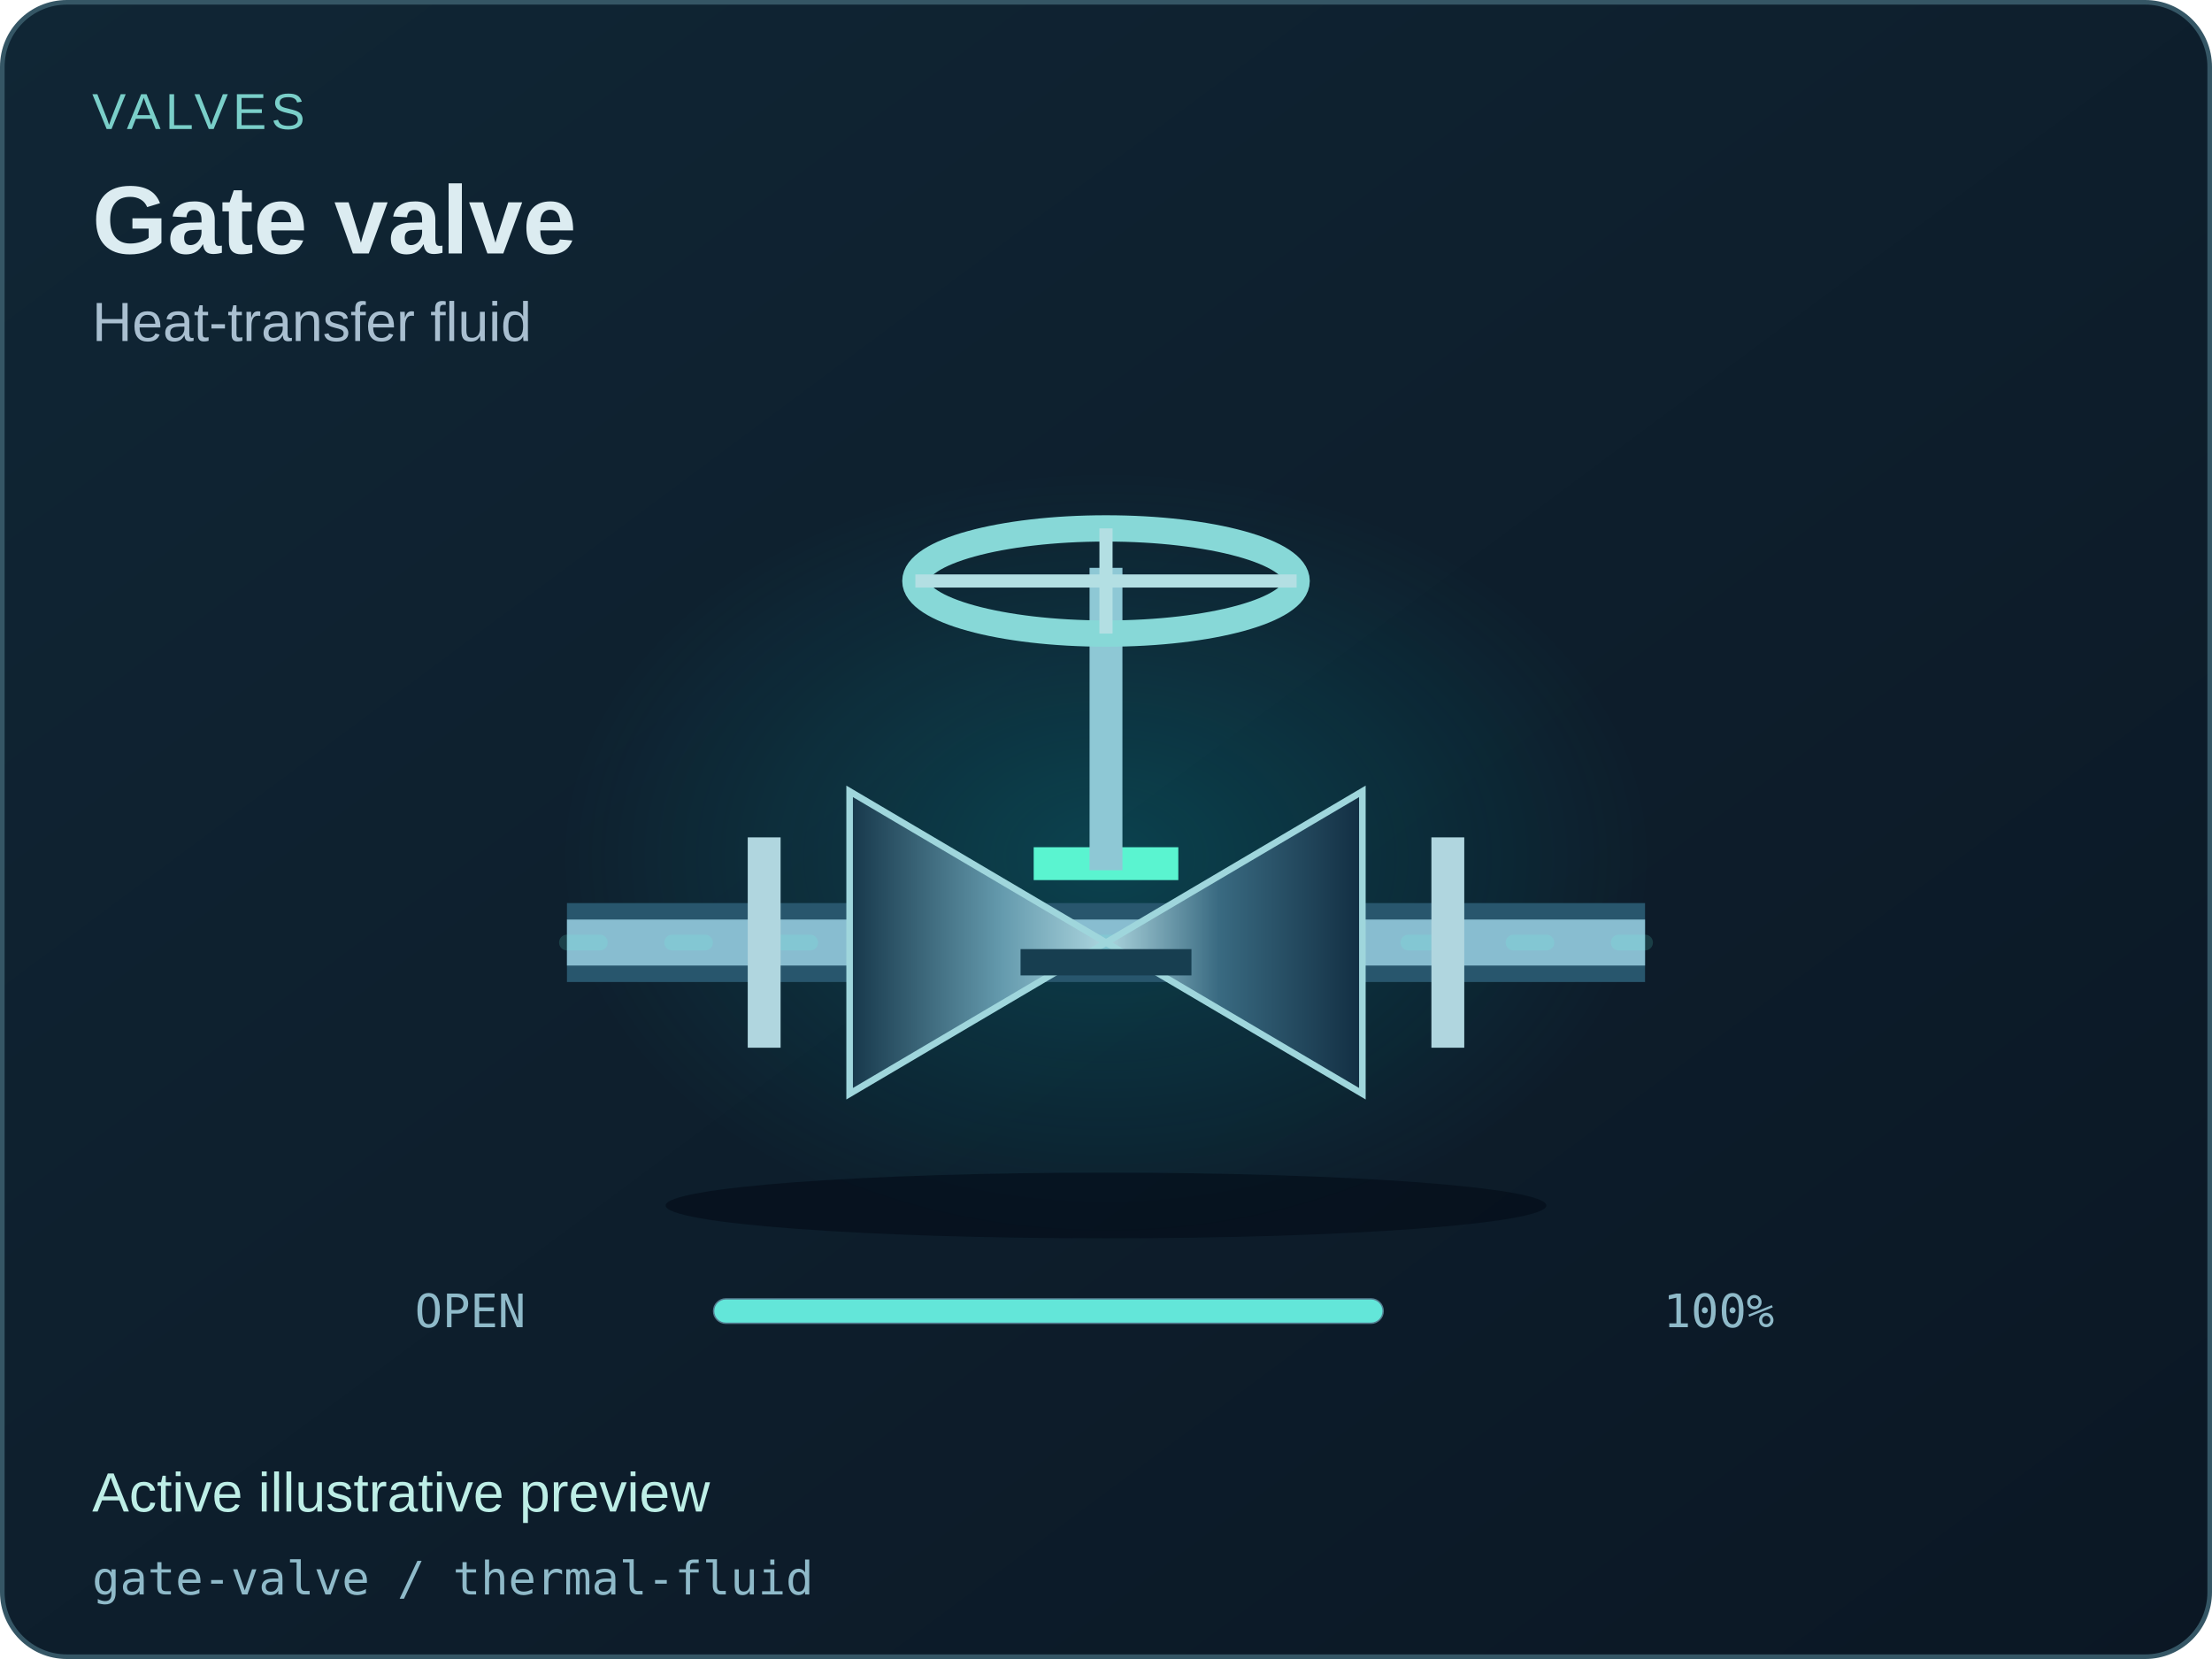
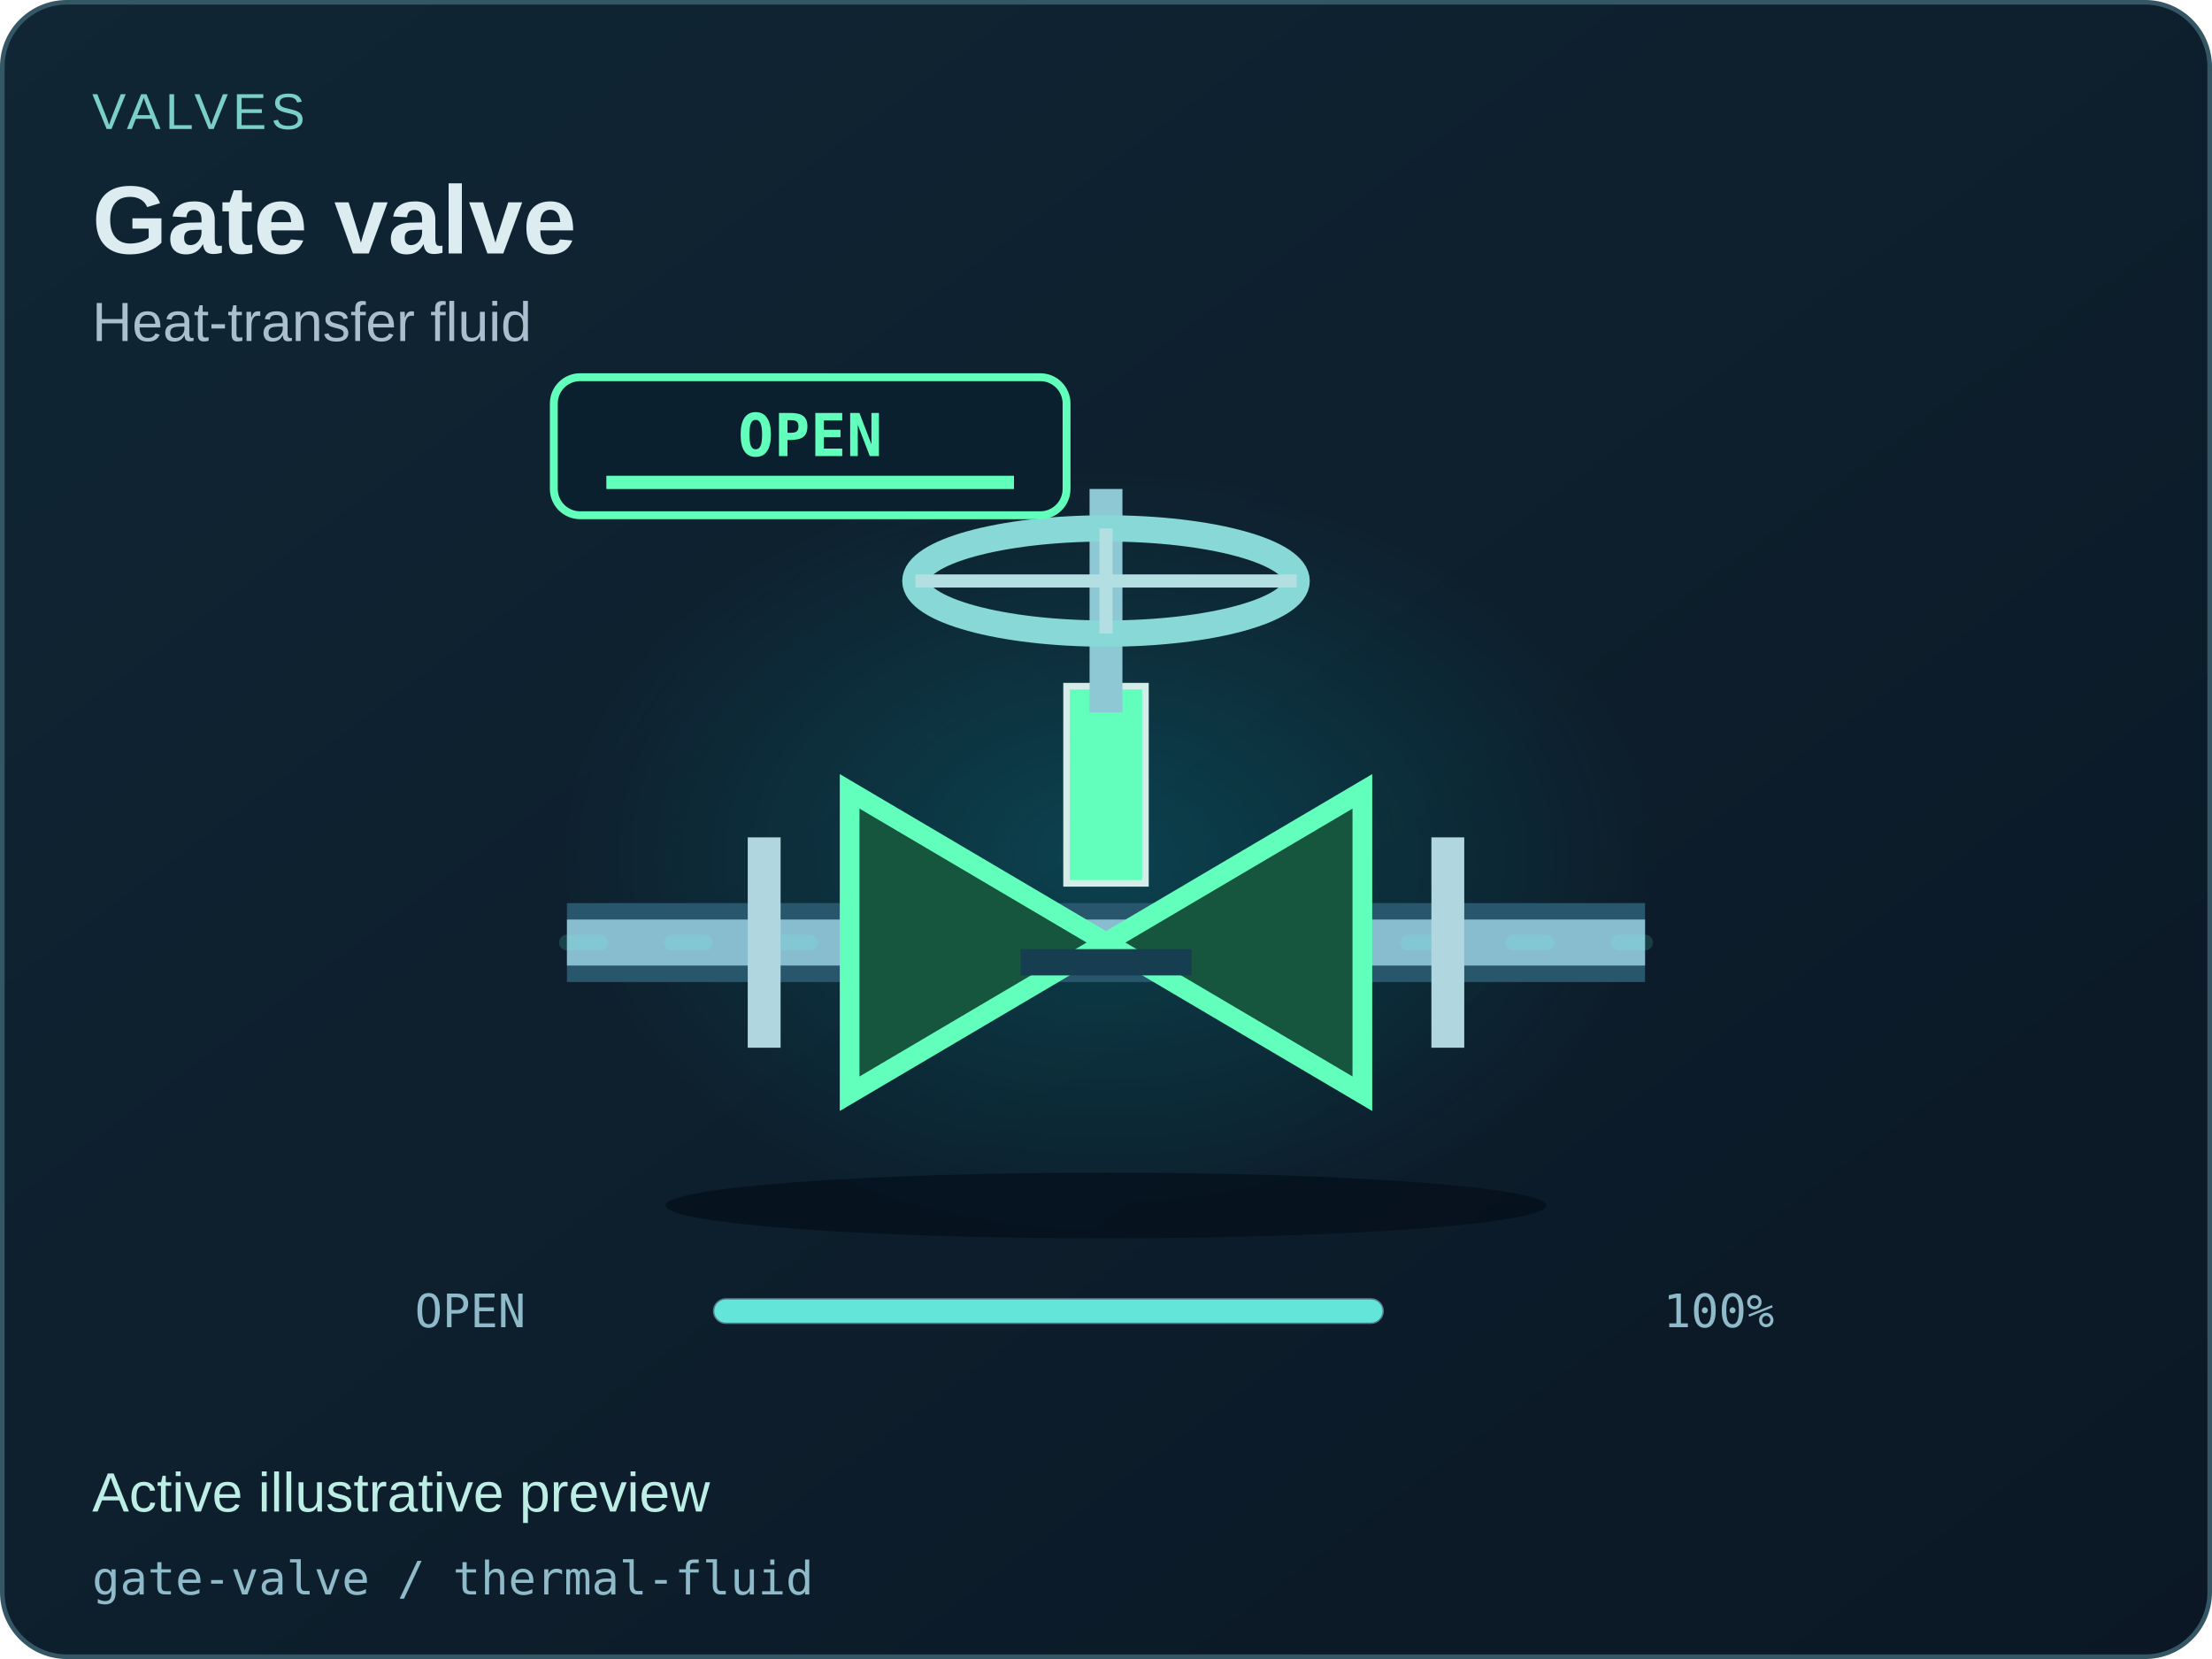
<svg xmlns="http://www.w3.org/2000/svg" width="480" height="360" viewBox="0 0 480 360" role="img" aria-labelledby="gallery-gate-valve-thermal-fluid-active-title gallery-gate-valve-thermal-fluid-active-desc">
  <style>:is(.twin-root.is-paused,.twin-document-hidden,html.motion-paused) .twin-equipment-art *,
:is(.twin-root.is-paused,.twin-document-hidden,html.motion-paused) .twin-equipment-art *::before,
:is(.twin-root.is-paused,.twin-document-hidden,html.motion-paused) .twin-equipment-art *::after{animation-play-state:paused!important;transition:none!important}
@media (prefers-reduced-motion:reduce){.twin-equipment-art *,.twin-equipment-art *::before,.twin-equipment-art *::after{animation:none!important;transition:none!important}}
.scada-component{display:inline-flex;position:relative;align-items:center;justify-content:center;width:210px;height:160px;max-width:100%;vertical-align:middle;isolation:isolate;color:#c4ebf1;--scada-accent:#62ffbc;--scada-activity-duration:2.4s}
.scada-component.scada-component-with-gauges{box-sizing:border-box;height:calc(136px + var(--scada-gauge-height,22px));padding-bottom:var(--scada-gauge-height,22px)}
.scada-component&gt;.scada-component-svg{display:block;width:100%;height:100%;overflow:visible;pointer-events:none}
.scada-component .scada-flow{stroke:#68ffe1;stroke-dasharray:5 11;stroke-linecap:round;opacity:.15;animation:scada-flow 1.4s linear infinite;animation-play-state:paused}
.scada-component :is(.scada-valve-disc,.scada-valve-stem,.scada-valve-lever,.scada-contact,.scada-needle){transform-box:view-box;transition:transform .45s ease,rx .45s ease,fill .3s ease}
+ .scada-component :is(.scada-valve-body,.scada-valve-disc,.scada-valve-handle){transition:transform .45s ease,rx .45s ease,fill .3s ease,stroke .3s ease}
+ .scada-component .scada-valve-position-tag text{font:700 9px ui-monospace,SFMono-Regular,Consolas,monospace;letter-spacing:.1px}
+ .scada-component .scada-valve-position-tag{pointer-events:none}
.scada-component[data-scada-host-state=false][data-flow=true] .scada-flow{opacity:var(--scada-flow-opacity,.95)}
.scada-component[data-scada-host-state=false][data-flow=true][data-running=true] .scada-flow{animation-play-state:running}
.scada-component[data-scada-host-state=false][data-running=false] *,.scada-component[data-scada-host-state=false][data-running=false] *::before,.scada-component[data-scada-host-state=false][data-running=false] *::after{animation-play-state:paused!important;transition:none!important}
html.motion-paused .scada-component *,html.motion-paused .scada-component *::before,html.motion-paused .scada-component *::after{animation-play-state:paused!important;transition:none!important}
@keyframes scada-flow{to{stroke-dashoffset:-32}}
@media (prefers-reduced-motion:reduce){.scada-component *,.scada-component *::before,.scada-component *::after{animation:none!important;transition:none!important}}

.gallery-label{font-family:Arial,sans-serif;fill:#dcecf1}
.gallery-code{font-family:monospace;fill:#8fbac9}
.gallery-symbol.scada-component{display:block;width:auto;height:auto;padding:0;max-width:none;overflow:visible}
.gallery-symbol&gt;.twin-equipment-art{display:block;width:auto;height:auto;max-width:none}
.gallery-symbol&gt;svg,.gallery-symbol&gt;.twin-equipment-art&gt;svg{display:block;width:280px!important;height:194px!important;max-width:none!important;max-height:none!important;overflow:visible}
.gallery-condition svg{width:24px;height:24px}
</style>
  <defs>
    <linearGradient id="gallery-gate-valve-thermal-fluid-active-card" x2="1" y2="1">
      <stop offset="0" stop-color="#102635" />
      <stop offset="1" stop-color="#0b1724" />
    </linearGradient>
  </defs>
  <rect x="0.5" y="0.5" width="479" height="359" rx="14" fill="url(#gallery-gate-valve-thermal-fluid-active-card)" stroke="#355665" />
  <text class="gallery-label" x="20" y="28" font-size="11" letter-spacing="1" style="fill:#7acfc9">VALVES</text>
  <text class="gallery-label" x="20" y="55" font-size="21" font-weight="600">Gate valve</text>
  <text class="gallery-label" x="20" y="74" font-size="12" style="fill:#a9bfd0">Heat-transfer fluid</text>
  <g transform="translate(100 79)">
-     <g class="scada-component scada-component-with-gauges gallery-symbol" data-scada-type="gate-valve" data-scada-instance="scada-gallery-gate-valve-thermal-fluid-active" data-scada-variant="thermal-fluid" data-scada-host-state="false" data-active="true" data-failed="false" data-running="true" data-status="normal" data-flow="true" data-damage="none" data-speed-zero="false" data-open="true" data-opening="100" style="--scada-level:55;--scada-load:60;--scada-flow-opacity:0.95;--scada-gauge-height:17px;--scada-activity-duration:2.2s;--activity-speed:2.2s;--buffer-fraction:0.55;--scada-level-offset:0px;--flame-scale:0.975" aria-hidden="true">
+     <g class="scada-component scada-component-with-gauges gallery-symbol" data-scada-type="gate-valve" data-scada-instance="scada-gallery-gate-valve-thermal-fluid-active" data-scada-variant="thermal-fluid" data-valve-position="open" data-scada-host-state="false" data-active="true" data-failed="false" data-running="true" data-status="normal" data-flow="true" data-damage="none" data-speed-zero="false" data-open="true" data-opening="100" style="--scada-level:55;--scada-load:60;--scada-flow-opacity:0.95;--scada-gauge-height:17px;--scada-activity-duration:2.2s;--activity-speed:2.2s;--buffer-fraction:0.55;--scada-level-offset:0px;--flame-scale:0.975" aria-hidden="true">
      <svg class="scada-component-svg" viewBox="0 0 180 136" aria-hidden="true" focusable="false" x="0" y="0" width="280" height="194" preserveAspectRatio="xMidYMid meet">
        <defs>
          <linearGradient id="scada-gallery-gate-valve-thermal-fluid-active-steel">
            <stop stop-color="#16374a" />
            <stop offset=".3" stop-color="#659bae" />
            <stop offset=".5" stop-color="#acd5de" />
            <stop offset=".72" stop-color="#396a81" />
            <stop offset="1" stop-color="#122e42" />
          </linearGradient>
          <linearGradient id="scada-gallery-gate-valve-thermal-fluid-active-glass" x2=".8" y2="1">
            <stop stop-color="#69eff1" stop-opacity=".18" />
            <stop offset="1" stop-color="#081827" stop-opacity=".65" />
          </linearGradient>
          <linearGradient id="scada-gallery-gate-valve-thermal-fluid-active-liquid" x2="0" y2="1">
            <stop stop-color="#57ffd0" stop-opacity=".85" />
            <stop offset="1" stop-color="#087a92" stop-opacity=".55" />
          </linearGradient>
          <radialGradient id="scada-gallery-gate-valve-thermal-fluid-active-glow">
            <stop stop-color="#00e5e9" stop-opacity=".18" />
            <stop offset="1" stop-color="#00e5e9" stop-opacity="0" />
          </radialGradient>
        </defs>
        <ellipse cx="90" cy="75" rx="83" ry="59" fill="url(#scada-gallery-gate-valve-thermal-fluid-active-glow)" />
        <ellipse cx="90" cy="128" rx="67" ry="5" fill="#030d19" opacity=".65" />
        <g class="scada-drawing">
          <path d="M8 88H172" fill="none" stroke="#28566d" stroke-width="12" stroke-linejoin="round" />
          <path d="M8 88H172" fill="none" stroke="#88bdd0" stroke-width="7" stroke-linejoin="round" />
          <path class="scada-flow " d="M8 88H172" fill="none" stroke-width="2.4" />
          <path d="M38 72v32M142 72v32" stroke="#b0d6df" stroke-width="5" />
-           <path d="M51 65l39 23 39-23v46L90 88l-39 23Z" fill="url(#scada-gallery-gate-valve-thermal-fluid-active-steel)" stroke="#9fd6dc" />
+           <path class="scada-valve-body" d="M51 65l39 23 39-23v46L90 88l-39 23Z" fill="#16563f" stroke="#62ffbc" stroke-width="3" />
          <path d="M77 91h26" stroke="#173e50" stroke-width="4" />
-           <path class="scada-valve-disc" d="M79 88h22" stroke="#5af4d0" stroke-width="5" style="transform:translateY(-12px)" />
-           <path class="scada-valve-stem" d="M90 89V43" stroke="#8ec8d5" stroke-width="5" style="transform:translateY(-12px)" />
+           <path class="scada-valve-disc" d="M84 73h12v30H84Z" fill="#62ffbc" stroke="#d5ede9" stroke-width="1" style="transform:translateY(-24px)" />
+           <path class="scada-valve-stem" d="M90 77V43" stroke="#8ec8d5" stroke-width="5" style="transform:translateY(-24px)" />
          <ellipse cx="90" cy="33" rx="29" ry="8" fill="none" stroke="#87d8d7" stroke-width="4" />
          <path d="M61 33h58M90 25v16" stroke="#b3dfe3" stroke-width="2" />
+         </g>
+         <g class="scada-valve-position-tag" data-valve-position="open">
+           <rect x="6" y="2" width="78" height="21" rx="4" fill="#0b202e" stroke="#62ffbc" stroke-width="1.2" />
+           <text x="45" y="14" text-anchor="middle" fill="#62ffbc">OPEN</text>
+           <path d="M14 18h62" stroke="#405b69" stroke-width="2" />
+           <path class="scada-valve-position-bar" d="M14 18h62" stroke="#62ffbc" stroke-width="2" />
        </g>
      </svg>
    </g>
  </g>
  <g data-scada-gauge="opening">
    <text class="gallery-code" x="90" y="288" font-size="10">OPEN</text>
    <rect x="155" y="282" width="145" height="5" rx="2.5" fill="#153c50" stroke="#537d90" stroke-width="0.6" />
    <rect x="155" y="282" width="145" height="5" rx="2.5" fill="#63e6d9" />
    <text class="gallery-code" x="385" y="288" font-size="10" text-anchor="end">100%</text>
  </g>
  <text class="gallery-label" x="20" y="328" font-size="12" style="fill:#bdeee6">Active illustrative preview</text>
  <text class="gallery-code" x="20" y="346" font-size="10">gate-valve / thermal-fluid</text>
</svg>
